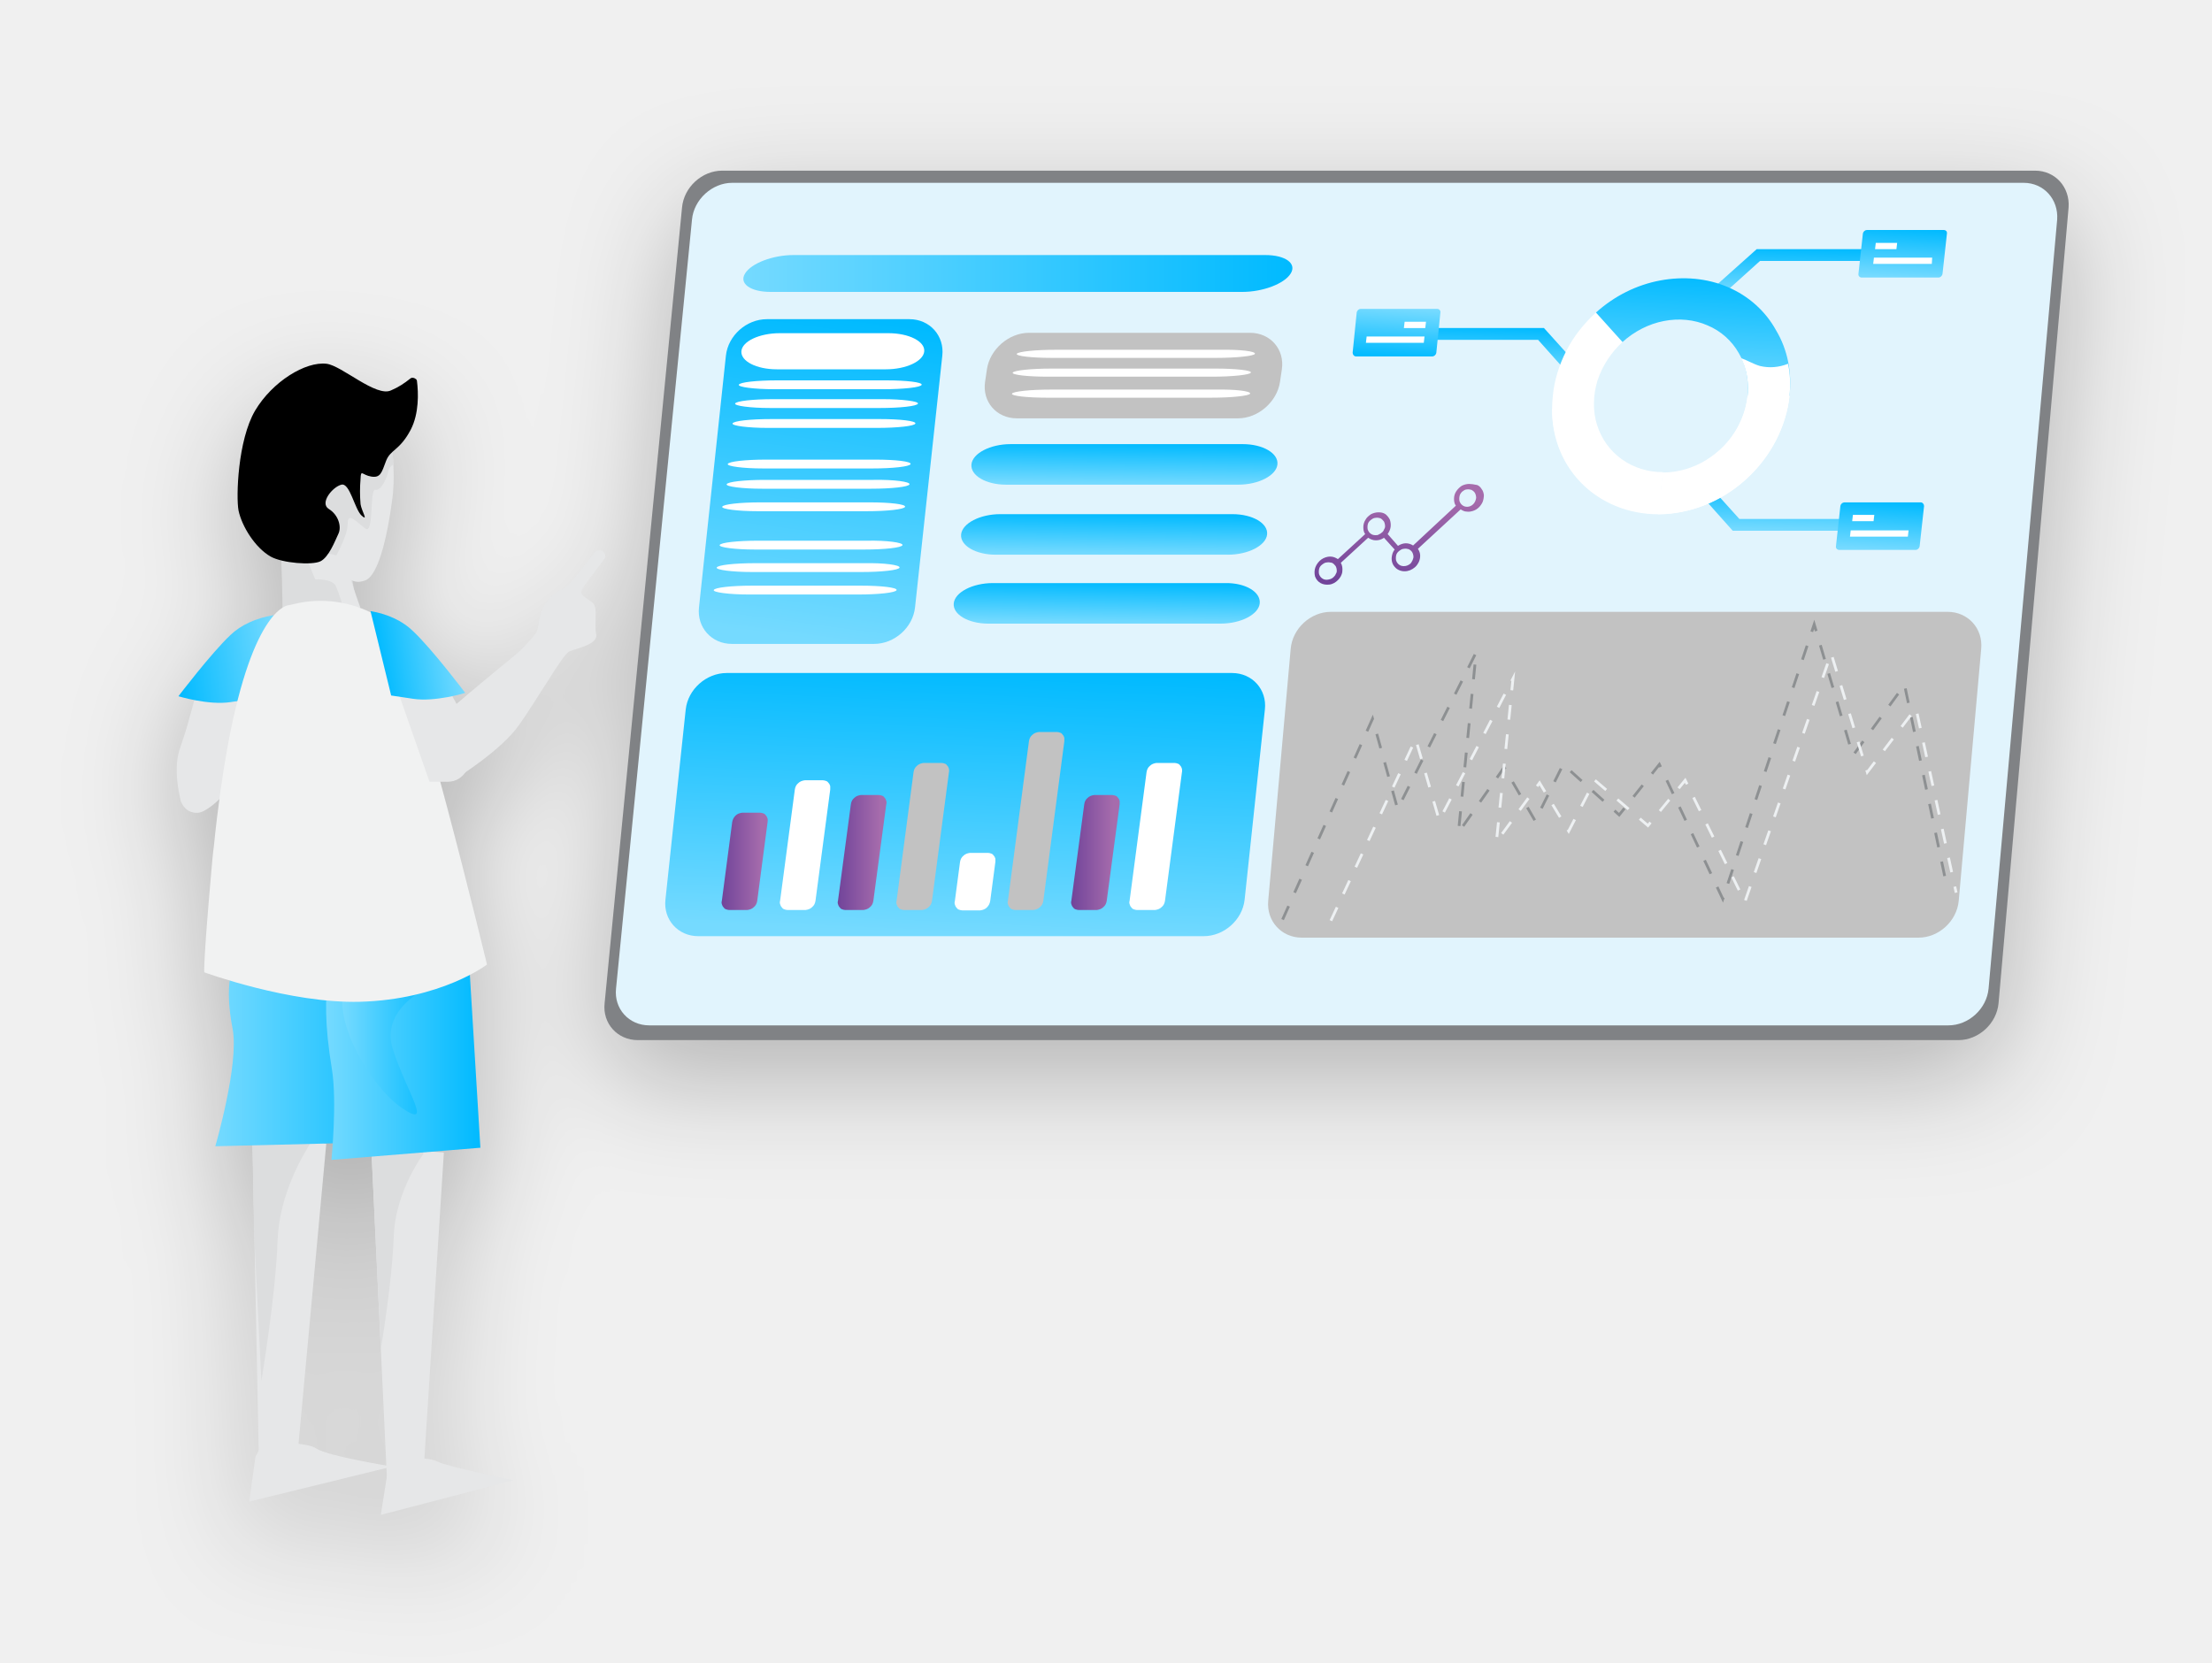
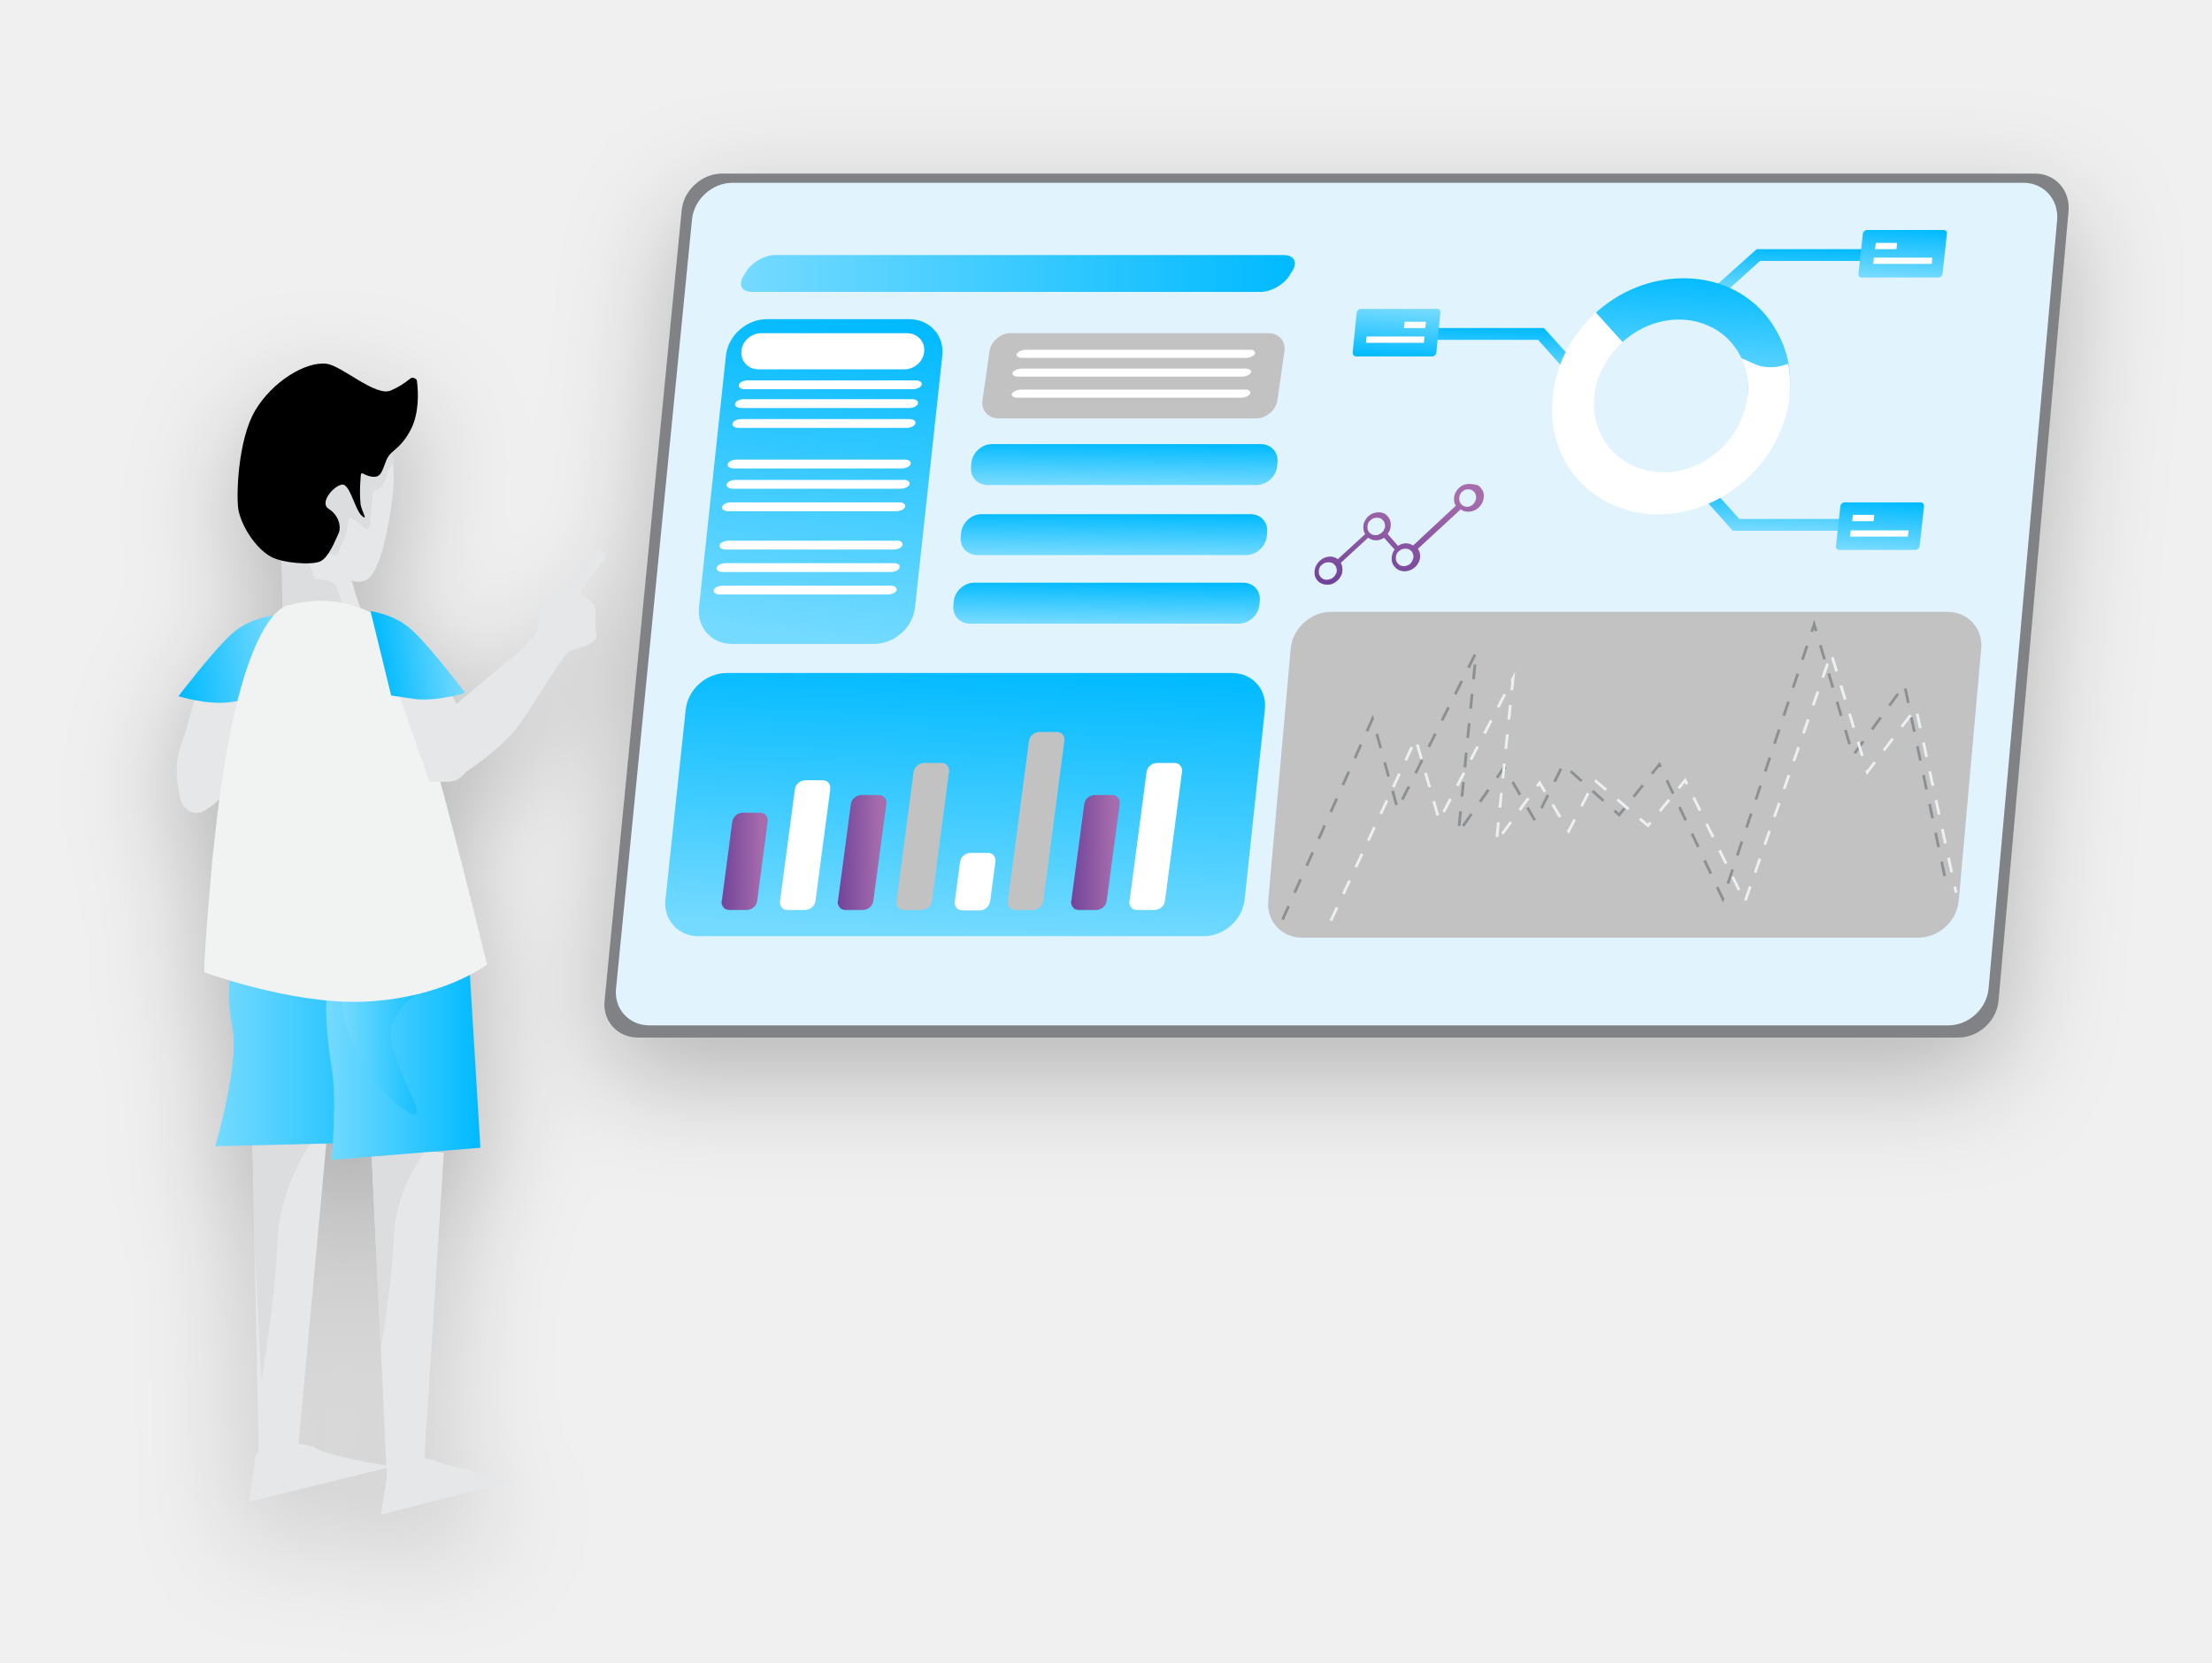
<svg xmlns="http://www.w3.org/2000/svg" width="600" height="451" viewBox="0 0 600 451" fill="none">
  <g filter="url(#filter0_d)">
-     <path d="M542.1 272.2C541.6 277.7 536.7 282.2 531.2 282.2H173C167.5 282.2 163.4 277.7 164 272.2L185 56.3C185.5 50.8 190.4 46.3 195.9 46.3H552C557.5 46.3 561.5 50.8 561.1 56.3L542.1 272.2Z" fill="#808285" />
+     <path d="M542.1 271.5C541.6 277 536.7 281.5 531.2 281.5H173C167.5 281.5 163.4 277 164 271.5L184.9 57.1C185.4 51.6 190.4 47.1 195.8 47.1H552C557.5 47.1 561.5 51.6 561.1 57.1L542.1 271.5Z" fill="#808285" />
    <path d="M539.4 268.2C538.9 273.7 534 278.2 528.5 278.2H176.1C170.6 278.2 166.5 273.7 167.1 268.2L187.7 59.6C188.2 54.1 193.2 49.6 198.6 49.6H548.9C554.4 49.6 558.4 54.1 558 59.6L539.4 268.2Z" fill="#E1F4FD" />
    <path d="M68.2 194.9C68.2 194.9 63.5 212.3 60.2 216.1C58.8 217.6 57.3 218.9 55.5 219.9C54.5 220.5 53.4 220.7 52.3 220.4C51.2 220.2 50.3 219.5 49.6 218.5C49.3 218 49 217.4 48.9 216.8C48 212.8 47.3 207.4 48.8 203.1C48.9 202.8 49 202.5 49.1 202.2C49.9 199.8 50.6 197.7 51.1 195.8C52.2 192 52.8 189.6 52.8 189.6L62.2 186.3L62.8 187.2L68.2 194.9Z" fill="#E6E7E8" />
    <path d="M74.2 166.9C69.4 167.7 65.3 169.6 62.5 172.3C57.3 177.2 48.4 188.9 48.4 188.9C48.4 188.9 56.5 191.4 62.5 190.5L68.5 189.6L74.2 166.9Z" fill="url(#paint0_linear)" />
    <path d="M467.2 80.001L465.2 77.701L476.5 67.601H511.8L511.4 70.801H477.4L467.2 80.001Z" fill="url(#paint1_linear)" />
    <path d="M527.2 62.4H506.4C505.9 62.4 505.4 62.8 505.3 63.4L504.1 74.3C504 74.8 504.4 75.3 505 75.3H525.8C526.3 75.3 526.8 74.9 526.9 74.3L528.1 63.4C528.2 62.8 527.8 62.4 527.2 62.4Z" fill="url(#paint2_linear)" />
    <path d="M514.6 65.9H508.8L508.6 67.6H514.4L514.6 65.9Z" fill="white" />
    <path d="M524.1 69.9H508.3L508.1 71.6H524L524.1 69.9Z" fill="white" />
    <path d="M425.4 101.4L427.9 99.1L418.8 89H383.6L383.3 92.2H417.2L425.4 101.4Z" fill="url(#paint3_linear)" />
    <path d="M367.8 96.701H388.5C389 96.701 389.5 96.301 389.6 95.701L390.7 84.801C390.8 84.301 390.4 83.801 389.8 83.801H369.1C368.6 83.801 368.1 84.201 368 84.801L366.9 95.701C366.9 96.201 367.3 96.701 367.8 96.701Z" fill="url(#paint4_linear)" />
    <path d="M380.8 89.001H386.6L386.8 87.301H381L380.8 89.001Z" fill="white" />
    <path d="M370.5 93.001H386.2L386.4 91.301H370.7L370.5 93.001Z" fill="white" />
    <path d="M463.5 131.601L461 133.901L470 144.001H505.2L505.6 140.801H471.8L463.5 131.601Z" fill="url(#paint5_linear)" />
    <path d="M521 136.301H500.3C499.8 136.301 499.3 136.701 499.2 137.301L498 148.201C497.9 148.701 498.3 149.201 498.9 149.201H519.6C520.1 149.201 520.6 148.801 520.7 148.201L521.9 137.301C521.9 136.801 521.5 136.301 521 136.301Z" fill="url(#paint6_linear)" />
    <path d="M508.4 139.7H502.6L502.4 141.4H508.2L508.4 139.7Z" fill="white" />
    <path d="M517.7 143.9H502L501.8 145.6H517.5L517.7 143.9Z" fill="white" />
    <path d="M451.1 128.1L449.9 139.4C442 139.4 434.7 136.5 429.3 131.2C424 125.9 421 118.6 421 110.8C421 109.7 421.1 108.5 421.2 107.4C421.6 103.2 422.9 99 424.9 95.1C426.9 91.2 429.7 87.7 433 84.7L440.2 92.7C437 95.6 434.6 99.3 433.3 103.3C432.1 107.3 432 111.5 433.2 115.3C434.4 119.1 436.7 122.3 439.9 124.6C443.1 126.9 447 128.1 451.1 128.1Z" fill="white" />
    <path d="M485.4 107.4H474C474.4 103.3 473.7 99.3 471.7 95.9C469.8 92.5 466.8 89.8 463.2 88.3C459.6 86.7 455.4 86.3 451.3 87.1C447.2 87.9 443.3 89.9 440.1 92.8L432.9 84.8C437.9 80.3 443.9 77.3 450.3 76.1C456.7 74.9 463.1 75.5 468.7 77.9C474.3 80.3 478.9 84.4 481.8 89.7C484.9 94.9 486.1 101.1 485.4 107.4Z" fill="url(#paint7_linear)" />
    <path d="M485.4 107.4C484.5 115.9 480.2 124.1 473.5 130.1C466.8 136.1 458.3 139.5 449.8 139.5L451 128.2C455.1 128.2 459.3 127 463 124.7C466 122.8 468.6 120.3 470.5 117.3C472.4 114.3 473.6 111 474 107.6L485.4 107.4Z" fill="white" />
    <path d="M485.4 107.4C484.5 115.6 480.5 123.5 474.2 129.5C467.9 135.5 459.8 139 451.5 139.5C443.3 139.9 435.5 137.2 429.8 131.9C424.1 126.6 420.9 119.1 421 110.9C421.8 111.7 422.5 112.5 423.2 113.4C424.8 115.9 426 118.6 426.9 121.5C427.6 124 428.7 126.3 430.3 128.3C431.5 129.5 432.9 130.5 434.4 131.3C439.2 133.7 444.9 134.3 450.6 133C453.4 132.4 456.1 131.2 458.5 129.5C460.3 128.2 461.9 126.6 463.1 124.7C467.8 121.8 471.3 117.3 473 112.2C474.7 107.1 474.5 101.7 472.3 97.2C474.1 97.8 475.6 98.8 477.4 99.3C479.9 99.9 482.5 99.7 485 98.7C485.6 101.4 485.7 104.4 485.4 107.4Z" fill="white" />
    <path d="M248.2 164.8C247.6 170.3 242.6 174.7 237.1 174.7H198.5C193 174.7 189 170.2 189.6 164.8L196.9 96.5C197.5 91 202.5 86.6 208 86.6H246.7C252.2 86.6 256.2 91.1 255.6 96.5L248.2 164.8Z" fill="url(#paint8_linear)" />
-     <path d="M347.2 103.6C346.4 109 341.3 113.5 335.8 113.5H275.8C270.3 113.5 266.4 109 267.2 103.6L267.7 100.2C268.5 94.8 273.6 90.3 279.1 90.3H339.1C344.6 90.3 348.5 94.8 347.7 100.2L347.2 103.6Z" fill="#C2C2C2" />
+     <path d="M346.5 108.6C346.1 111.3 343.5 113.5 340.8 113.5H270.8C268 113.5 266.1 111.3 266.5 108.6L268.4 95.3C268.8 92.6 271.4 90.4 274.1 90.4H344.1C346.9 90.4 348.8 92.6 348.4 95.3L346.5 108.6Z" fill="#C2C2C2" />
    <path d="M531.3 244.4C530.8 249.9 525.9 254.4 520.4 254.4H353.1C347.6 254.4 343.5 249.9 344 244.4L350.1 176C350.6 170.5 355.5 166 361 166H528.3C533.8 166 537.9 170.5 537.4 176L531.3 244.4Z" fill="#C2C2C2" />
-     <path d="M350.1 74.2C348.4 77 342.5 79.2 337 79.2H209C203.5 79.2 200.4 76.9 202.1 74.2C203.8 71.4 209.7 69.2 215.2 69.2H343.2C348.7 69.2 351.8 71.5 350.1 74.2Z" fill="url(#paint9_linear)" />
-     <path d="M346.5 126C346.2 129 341.4 131.5 335.9 131.5H272.9C267.4 131.5 263.2 129 263.5 126C263.8 123 268.6 120.5 274.1 120.5H337.1C342.6 120.5 346.8 123 346.5 126Z" fill="url(#paint10_linear)" />
-     <path d="M340.4 96C340.1 96.6 335.4 97.1 329.9 97.1H285.3C279.8 97.1 275.5 96.6 275.8 96C276.1 95.4 280.8 94.9 286.3 94.9H330.9C336.4 94.8 340.6 95.3 340.4 96Z" fill="white" />
-     <path d="M339.3 101.1C339 101.7 334.3 102.2 328.8 102.2H284.2C278.7 102.2 274.4 101.7 274.7 101.1C275 100.5 279.7 100 285.2 100H329.8C335.3 100 339.6 100.5 339.3 101.1Z" fill="white" />
-     <path d="M339.1 106.8C338.8 107.4 334.1 107.9 328.6 107.9H284C278.5 107.9 274.2 107.4 274.5 106.8C274.8 106.2 279.5 105.7 285 105.7H329.6C335 105.6 339.3 106.1 339.1 106.8Z" fill="white" />
-     <path d="M250.7 95.3C250.5 98 245.8 100.2 240.3 100.2H210.7C205.2 100.2 200.9 98 201.1 95.3C201.3 92.6 206 90.4 211.5 90.4H241C246.5 90.4 250.9 92.6 250.7 95.3Z" fill="white" />
-     <path d="M250 104.4C249.8 105.1 245.1 105.6 239.6 105.6H210C204.5 105.6 200.2 105 200.4 104.4C200.6 103.7 205.3 103.2 210.8 103.2H240.4C245.9 103.2 250.2 103.7 250 104.4Z" fill="white" />
-     <path d="M247 125.9C246.8 126.6 242.1 127.1 236.6 127.1H207C201.5 127.1 197.2 126.5 197.4 125.9C197.6 125.2 202.3 124.7 207.8 124.7H237.4C242.9 124.7 247.2 125.2 247 125.9Z" fill="white" />
-     <path d="M246.7 131.4C246.5 132.1 241.8 132.6 236.3 132.6H206.7C201.2 132.6 196.9 132 197.1 131.4C197.3 130.7 202 130.2 207.5 130.2H237C242.5 130.1 246.9 130.7 246.7 131.4Z" fill="white" />
-     <path d="M245.5 137.5C245.3 138.2 240.6 138.7 235.1 138.7H205.5C200 138.7 195.7 138.1 195.9 137.5C196.1 136.8 200.8 136.3 206.3 136.3H235.9C241.4 136.3 245.7 136.8 245.5 137.5Z" fill="white" />
-     <path d="M244.8 147.9C244.6 148.6 239.9 149.1 234.4 149.1H204.8C199.3 149.1 195 148.5 195.2 147.9C195.4 147.2 200.1 146.7 205.6 146.7H235.2C240.6 146.6 245 147.2 244.8 147.9Z" fill="white" />
-     <path d="M244 154C243.8 154.7 239.1 155.2 233.6 155.2H204C198.5 155.2 194.2 154.6 194.4 154C194.6 153.3 199.3 152.8 204.8 152.8H234.4C239.9 152.7 244.2 153.3 244 154Z" fill="white" />
-     <path d="M243.2 160.1C243 160.8 238.3 161.3 232.8 161.3H203.2C197.7 161.3 193.4 160.7 193.6 160.1C193.8 159.4 198.5 158.9 204 158.9H233.6C239 158.9 243.4 159.4 243.2 160.1Z" fill="white" />
-     <path d="M249 109.5C248.8 110.2 244.1 110.7 238.6 110.7H209C203.5 110.7 199.2 110.1 199.4 109.5C199.6 108.8 204.3 108.3 209.8 108.3H239.4C244.9 108.3 249.2 108.9 249 109.5Z" fill="white" />
-     <path d="M248.3 114.9C248.1 115.6 243.4 116.1 237.9 116.1H208.3C202.8 116.1 198.5 115.5 198.7 114.9C198.9 114.2 203.6 113.7 209.1 113.7H238.7C244.1 113.7 248.5 114.2 248.3 114.9Z" fill="white" />
-     <path d="M343.7 145C343.4 148 338.6 150.5 333.1 150.5H270.1C264.6 150.5 260.4 148 260.7 145C261 142 265.8 139.5 271.3 139.5H334.3C339.8 139.5 344 142 343.7 145Z" fill="url(#paint11_linear)" />
-     <path d="M341.7 163.7C341.4 166.7 336.6 169.2 331.1 169.2H268.1C262.6 169.2 258.4 166.7 258.7 163.7C259 160.7 263.8 158.2 269.3 158.2H332.3C337.8 158.1 342 160.6 341.7 163.7Z" fill="url(#paint12_linear)" />
+     <path d="M349.6 75C348.1 77.3 344.7 79.2 342 79.2H204C201.2 79.2 200.2 77.3 201.6 75L202.6 73.4C204.1 71.1 207.5 69.2 210.2 69.2H348.2C351 69.2 352 71.1 350.6 73.4L349.6 75Z" fill="url(#paint9_linear)" />
+     <path d="M346.4 126.6C346.1 129.3 343.6 131.6 340.9 131.6H267.9C265.1 131.6 263.1 129.4 263.4 126.6L263.5 125.5C263.8 122.8 266.3 120.5 269 120.5H342C344.8 120.5 346.8 122.7 346.5 125.5L346.4 126.6Z" fill="url(#paint10_linear)" />
+     <path d="M340.4 96C340.1 96.6 339 97.1 337.9 97.1H277.3C276.2 97.1 275.5 96.6 275.8 96C276.1 95.4 277.2 94.9 278.3 94.9H338.9C340 94.8 340.6 95.3 340.4 96Z" fill="white" />
+     <path d="M339.3 101.1C339 101.7 337.9 102.2 336.8 102.2H276.2C275.1 102.2 274.4 101.7 274.7 101.1C275 100.5 276.1 100 277.2 100H337.8C338.9 100 339.6 100.5 339.3 101.1Z" fill="white" />
+     <path d="M339.1 106.8C338.8 107.4 337.7 107.9 336.6 107.9H276C274.9 107.9 274.2 107.4 274.5 106.8C274.8 106.2 275.9 105.7 277 105.7H337.6C338.6 105.6 339.3 106.1 339.1 106.8Z" fill="white" />
+     <path d="M250.7 95.3C250.5 98 248.1 100.2 245.3 100.2H205.7C202.9 100.2 200.9 98 201.1 95.3C201.3 92.6 203.7 90.4 206.5 90.4H246C248.8 90.4 250.9 92.6 250.7 95.3Z" fill="white" />
+     <path d="M250 104.4C249.8 105.1 248.7 105.6 247.6 105.6H202C200.9 105.6 200.2 105 200.4 104.4C200.6 103.7 201.7 103.2 202.8 103.2H248.4C249.5 103.2 250.2 103.7 250 104.4Z" fill="white" />
+     <path d="M247 125.9C246.8 126.6 245.7 127.1 244.6 127.1H199C197.9 127.1 197.2 126.5 197.4 125.9C197.6 125.2 198.7 124.7 199.8 124.7H245.4C246.5 124.7 247.2 125.2 247 125.9Z" fill="white" />
+     <path d="M246.7 131.4C246.5 132.1 245.4 132.6 244.3 132.6H198.7C197.6 132.6 196.9 132 197.1 131.4C197.3 130.7 198.4 130.2 199.5 130.2H245C246.1 130.1 246.9 130.7 246.7 131.4Z" fill="white" />
+     <path d="M245.5 137.5C245.3 138.2 244.2 138.7 243.1 138.7H197.5C196.4 138.7 195.7 138.1 195.9 137.5C196.1 136.8 197.2 136.3 198.3 136.3H243.9C245 136.3 245.7 136.8 245.5 137.5Z" fill="white" />
+     <path d="M244.8 147.9C244.6 148.6 243.5 149.1 242.4 149.1H196.8C195.7 149.1 195 148.5 195.2 147.9C195.4 147.2 196.5 146.7 197.6 146.7H243.2C244.2 146.6 245 147.2 244.8 147.9Z" fill="white" />
+     <path d="M244 154C243.8 154.7 242.7 155.2 241.6 155.2H196C194.9 155.2 194.2 154.6 194.4 154C194.6 153.3 195.7 152.8 196.8 152.8H242.4C243.5 152.7 244.2 153.3 244 154Z" fill="white" />
+     <path d="M243.2 160.1C243 160.8 241.9 161.3 240.8 161.3H195.2C194.1 161.3 193.4 160.7 193.6 160.1C193.8 159.4 194.9 158.9 196 158.9H241.6C242.6 158.9 243.4 159.4 243.2 160.1Z" fill="white" />
+     <path d="M249 109.5C248.8 110.2 247.7 110.7 246.6 110.7H201C199.9 110.7 199.2 110.1 199.4 109.5C199.6 108.8 200.7 108.3 201.8 108.3H247.4C248.5 108.3 249.2 108.9 249 109.5Z" fill="white" />
+     <path d="M248.3 114.9C248.1 115.6 247 116.1 245.9 116.1H200.3C199.2 116.1 198.5 115.5 198.7 114.9C198.9 114.2 200 113.7 201.1 113.7H246.7C247.7 113.7 248.5 114.2 248.3 114.9Z" fill="white" />
+     <path d="M343.6 145.6C343.3 148.3 340.8 150.6 338.1 150.6H265.1C262.3 150.6 260.3 148.4 260.6 145.6L260.7 144.5C261 141.8 263.5 139.5 266.2 139.5H339.2C342 139.5 344 141.7 343.7 144.5L343.6 145.6Z" fill="url(#paint11_linear)" />
+     <path d="M341.6 164.2C341.3 166.9 338.8 169.2 336.1 169.2H263.1C260.3 169.2 258.3 167 258.6 164.2L258.7 163.1C259 160.4 261.5 158.1 264.2 158.1H337.2C340 158.1 342 160.3 341.7 163.1L341.6 164.2Z" fill="url(#paint12_linear)" />
    <path d="M337.6 244.1C337 249.6 332 254 326.5 254H189.4C183.9 254 179.9 249.5 180.5 244.1L186 192.5C186.6 187 191.6 182.6 197.1 182.6H334.2C339.7 182.6 343.7 187.1 343.1 192.5L337.6 244.1Z" fill="url(#paint13_linear)" />
    <path d="M208.2 223.1L205.4 244.4C205.3 245.1 205 245.7 204.5 246.1C204 246.6 203.4 246.8 202.7 246.9H197.8C197.5 246.9 197.2 246.8 196.9 246.7C196.6 246.6 196.4 246.4 196.2 246.1C196 245.9 195.9 245.6 195.8 245.3C195.7 245 195.7 244.7 195.8 244.4L198.6 223.1C198.7 222.4 199 221.8 199.5 221.3C200 220.8 200.6 220.6 201.3 220.5H206.2C206.5 220.5 206.8 220.6 207.1 220.7C207.4 220.8 207.6 221 207.8 221.3C208 221.5 208.1 221.8 208.2 222.1C208.3 222.4 208.2 222.8 208.2 223.1Z" fill="url(#paint14_linear)" />
    <path d="M225.2 214.2L221.2 244.4C221.1 245.1 220.8 245.7 220.3 246.1C219.8 246.6 219.2 246.8 218.5 246.9H213.6C213.3 246.9 213 246.8 212.7 246.7C212.4 246.6 212.2 246.4 212 246.1C211.8 245.9 211.7 245.6 211.6 245.3C211.5 245 211.5 244.7 211.6 244.4L215.6 214.2C215.7 213.5 216 212.9 216.5 212.5C217 212 217.6 211.8 218.3 211.7H223.2C223.5 211.7 223.8 211.8 224.1 211.9C224.4 212 224.6 212.2 224.8 212.5C225 212.7 225.1 213 225.2 213.3C225.2 213.6 225.2 213.9 225.2 214.2Z" fill="white" />
    <path d="M240.4 218.2L236.9 244.4C236.8 245.1 236.5 245.7 236 246.1C235.5 246.6 234.9 246.8 234.2 246.9H229.3C229 246.9 228.7 246.8 228.4 246.7C228.1 246.6 227.9 246.4 227.7 246.1C227.5 245.9 227.4 245.6 227.3 245.3C227.2 245 227.2 244.7 227.3 244.4L230.8 218.2C230.9 217.5 231.2 216.9 231.7 216.5C232.2 216 232.8 215.8 233.5 215.7H238.4C238.7 215.7 239 215.8 239.3 215.9C239.6 216 239.8 216.2 240 216.5C240.2 216.7 240.3 217 240.4 217.3C240.5 217.6 240.5 217.9 240.4 218.2Z" fill="url(#paint15_linear)" />
    <path d="M257.4 209.5L252.8 244.4C252.7 245.1 252.4 245.7 251.9 246.1C251.4 246.6 250.8 246.8 250.1 246.9H245.2C244.9 246.9 244.6 246.8 244.3 246.7C244 246.6 243.8 246.4 243.6 246.1C243.4 245.9 243.3 245.6 243.2 245.3C243.1 245 243.1 244.7 243.2 244.4L247.8 209.5C247.9 208.8 248.2 208.2 248.7 207.8C249.2 207.3 249.8 207.1 250.5 207H255.4C255.7 207 256 207.1 256.3 207.2C256.6 207.3 256.8 207.5 257 207.8C257.2 208 257.3 208.3 257.4 208.6C257.4 208.9 257.5 209.2 257.4 209.5Z" fill="#C2C2C2" />
    <path d="M270 233.8L268.6 244.4C268.5 245.1 268.2 245.7 267.7 246.2C267.2 246.7 266.6 246.9 265.9 247H261C260.7 247 260.4 246.9 260.1 246.8C259.8 246.7 259.6 246.5 259.4 246.2C259.2 246 259.1 245.7 259 245.4C258.9 245.1 258.9 244.8 259 244.5L260.4 233.9C260.5 233.2 260.8 232.6 261.3 232.2C261.8 231.7 262.4 231.5 263.1 231.4H268C268.3 231.4 268.6 231.5 268.9 231.6C269.2 231.7 269.4 231.9 269.6 232.2C269.8 232.4 269.9 232.7 270 233C270 233.2 270 233.5 270 233.8Z" fill="white" />
    <path d="M288.7 201.1L283 244.4C282.9 245.1 282.6 245.7 282.1 246.1C281.6 246.6 281 246.8 280.3 246.9H275.4C275.1 246.9 274.8 246.8 274.5 246.7C274.2 246.6 274 246.4 273.8 246.1C273.6 245.9 273.5 245.6 273.4 245.3C273.3 245 273.3 244.7 273.4 244.4L279.1 201.1C279.2 200.4 279.5 199.8 280 199.4C280.5 198.9 281.1 198.7 281.8 198.6H286.7C287 198.6 287.3 198.7 287.6 198.8C287.9 198.9 288.1 199.1 288.3 199.4C288.5 199.6 288.6 199.9 288.7 200.2C288.7 200.5 288.7 200.8 288.7 201.1Z" fill="#C2C2C2" />
    <path d="M303.7 218.2L300.2 244.4C300.1 245.1 299.8 245.7 299.3 246.1C298.8 246.6 298.2 246.8 297.5 246.9H292.6C292.3 246.9 292 246.8 291.7 246.7C291.4 246.6 291.2 246.4 291 246.1C290.8 245.9 290.7 245.6 290.6 245.3C290.5 245 290.5 244.7 290.6 244.4L294.1 218.2C294.2 217.5 294.5 216.9 295 216.5C295.5 216 296.1 215.8 296.8 215.7H301.7C302 215.7 302.3 215.8 302.6 215.9C302.9 216 303.1 216.2 303.3 216.5C303.5 216.7 303.6 217 303.7 217.3C303.7 217.6 303.7 217.9 303.7 218.2Z" fill="url(#paint16_linear)" />
    <path d="M320.6 209.5L316 244.4C315.9 245.1 315.6 245.7 315.1 246.1C314.6 246.6 314 246.8 313.3 246.9H308.4C308.1 246.9 307.8 246.8 307.5 246.7C307.2 246.6 307 246.4 306.8 246.1C306.6 245.9 306.5 245.6 306.4 245.3C306.3 245 306.3 244.7 306.4 244.4L311 209.5C311.1 208.8 311.4 208.2 311.9 207.8C312.4 207.3 313 207.1 313.7 207H318.6C318.9 207 319.2 207.1 319.5 207.2C319.8 207.3 320 207.5 320.2 207.8C320.4 208 320.5 208.3 320.6 208.6C320.6 208.9 320.7 209.2 320.6 209.5Z" fill="white" />
    <path d="M105 400.2L103.3 411L139.4 401.6C139.4 401.6 121.1 397.9 118.8 396.6C116.5 395.3 109.4 395.5 109.4 395.5L105 400.2Z" fill="#E6E7E8" />
    <path d="M69.3 395.2L67.6 407.4L106.4 397.9C106.4 397.9 88.9 395.1 85.8 393C82.7 390.9 71.3 391.6 71.3 391.6L69.3 395.2Z" fill="#E6E7E8" />
    <path d="M100.7 311.1L103.3 366L105 402.2H114.7L120.4 312.7L114.3 312.2L100.7 311.1Z" fill="#E6E7E8" />
    <path d="M88.5 310.3L80.7 394.7H70.2L68.4 305.9L88.5 310.3Z" fill="#E6E7E8" />
    <path d="M68.4 305.9H68.9L84.7 309.4C82.4 312.9 75.8 323.8 75.3 336.4C74.8 351.5 71 373.9 70.9 374.7L68.9 334.1L68.4 305.9Z" fill="#DCDDDE" />
    <path d="M63.3 262.2C63.3 262.2 60.7 266.9 63.1 279.2C64.9 288.7 58.4 311 58.4 311L90.7 310.2L111.5 303.5L109.7 280.5L90 258L63.3 262.2Z" fill="url(#paint17_linear)" />
    <path d="M100.7 311.1L103.3 366C103.4 365.4 106.4 347.6 106.8 335.5C107.2 323.2 114.9 313 114.9 313L114.3 312.1L100.7 311.1Z" fill="#DCDDDE" />
    <path d="M126.7 252.1L130.3 311.4L89.9 314.7C89.9 314.7 91.5 298.8 90 289.9C86 265.8 91 258.9 91 258.9L96.7 248.4L126.7 252.1Z" fill="url(#paint18_linear)" />
    <path d="M97.8 168.9C97.8 168.9 97.1 171 96.2 173.7C94.7 178.2 92.8 184.2 92.7 184.7C92.5 185.5 86 188.5 86 188.5C86 188.5 81.6 184.4 81.3 184C81 183.6 76.7 171.1 76.7 171.1C76.5 169.5 76.4 167.8 76.6 166.2C76.7 162.1 76.3 152.1 76.3 152.1L74.7 150L78.3 139.5C78.3 139.5 83.3 140.2 87.7 141.8C91.2 143 94.4 144.7 94.4 147C94.1 151.8 97.8 168.9 97.8 168.9Z" fill="#DCDDDE" />
    <path d="M73.9 118.9C74.9 124.8 76.7 130.5 79.2 135.9C80.2 131.8 81.4 127.2 81.4 127.2L92.3 116.4C92.3 116.4 98.9 113.7 101.6 114C102.3 114.1 103.3 114.2 104.2 114.2L84 110.2L73.9 118.9Z" fill="#F5D9DE" />
    <path d="M79.2 135.9C80.8 139.4 82.6 142.7 84.8 145.9C86.4 148.3 88.2 150.7 90 152.9C95.2 158.9 97.4 158 99 157.5C101.8 156.6 104.5 149.4 106.3 136.2C106.8 132.9 106.9 129.5 106.7 126.1C106.6 122.1 105.8 118.1 104.4 114.3H104.3C103.3 114.2 102.4 114.1 101.7 114.1C99 113.8 92.4 116.5 92.4 116.5L81.5 127.3C81.4 127.2 80.2 131.8 79.2 135.9Z" fill="#E6E7E8" />
    <path d="M79.2 135.9C80.8 139.4 82.6 142.7 84.8 145.9C86.4 148.3 88.2 150.7 90 152.9C90.1 152.7 94.3 145.8 94.3 142.2C94.3 138.6 96.7 141.7 99.1 143.4C101.5 145.2 100.2 132.5 101.8 132.9C103.4 133.3 105.1 129.3 105.3 127.9C105.4 127.5 105.5 127.1 105.8 126.8C106 126.5 106.4 126.2 106.7 126C106.6 122 105.8 118 104.4 114.2H104.3C103.3 114.1 102.4 114 101.7 114C99 113.7 92.4 116.4 92.4 116.4L81.5 127.2C81.4 127.2 80.2 131.8 79.2 135.9Z" fill="#DCDDDE" />
    <path d="M97.7 164.7C97.7 164.7 97 165.9 96.1 167.4L93.5 166.5C92.9 163.9 92.1 161.4 91.1 159C90 156.9 85.5 157.2 85.5 157.2L83.5 152.3L87.6 149.9C91.1 150.5 94.3 151.4 94.2 152.7C94.2 155.4 97.7 164.7 97.7 164.7Z" fill="#E6E7E8" />
    <path d="M118.2 266.8C118.2 266.8 102.9 272.8 106.5 284.5C110.2 296.2 117.8 306.6 109 300.6C100.2 294.6 89 275 94.2 266.8C99.5 258.6 118.2 266.8 118.2 266.8Z" fill="url(#paint19_linear)" />
    <path d="M132.1 261.7C132.1 261.7 119.7 271.2 97.6 271.8C78.6 272.3 55.4 263.8 55.4 263.8C55.4 263.8 55.1 261.5 57.3 236.7C57.5 234.3 57.7 231.9 58 229.7C59.1 218.8 60.4 209.8 61.8 202.2C68.8 164.4 78.3 164.2 78.3 164.2L80.1 163.8C87.4 162.1 95.2 163.2 101.8 166.8C103.3 167.6 104.6 168.6 105.7 169.9C112 178.3 132.1 261.7 132.1 261.7Z" fill="#F1F2F2" />
    <path d="M111.3 102.7C111.4 102.6 111.6 102.5 111.8 102.5C112 102.5 112.2 102.5 112.4 102.6C112.6 102.7 112.7 102.8 112.9 102.9C113 103.1 113.1 103.2 113.1 103.4C113.5 106.5 113.7 112.2 111.4 116.6C108.4 122.3 105.9 121.9 104.7 125.1C103.5 128.3 103.2 129.7 100.7 129.3C98.2 128.9 97.9 127.2 97.8 129.9C97.6 132.2 97.6 134.5 97.8 136.8C98.1 138.7 100 141.6 98.1 139.9C96.2 138.2 94.9 130.9 92.6 131.5C90.2 132.1 86.6 136.5 89.2 138.1C91.8 139.7 92.7 142.9 91.8 144.8C90.9 146.7 89.2 151.2 86.9 152.3C84.6 153.4 76.6 152.8 73.4 151C69.2 148.6 65.6 142.8 64.7 138.5C64 134.8 64.5 119.4 69.2 111.4C73.9 103.5 82.9 98 88.6 98.7C92.7 99.2 102.1 107.9 106.1 105.9C108 105.1 109.7 104 111.3 102.7Z" fill="black" />
    <path d="M120.7 198.9C121 203.3 121.6 207.6 122.6 211.9C123.4 211.4 135.7 203.9 140.8 196.7C143.3 193.2 146 188.7 148.5 184.9C151.2 180.6 153.5 177.1 154.5 176.7C156.4 175.9 162.4 174.8 161.7 172C161.1 169.2 162.3 164.8 160.7 163.5C159.1 162.2 157.5 161.7 157.7 160.4C157.9 159.1 164.1 151.8 164.2 151.1C164.2 150.8 164.2 150.5 164 150.2C163.9 149.9 163.6 149.7 163.4 149.5C163.1 149.3 162.8 149.3 162.5 149.3C162.2 149.3 161.9 149.4 161.6 149.6C161.3 149.8 161.1 150.1 160.9 150.3C159.7 151.9 154.9 158.4 153.5 159.3C152.1 160.2 149.8 160.7 147.8 164C145.8 167.3 146.3 170.7 145.3 171.9C143.5 174.1 141.6 176.2 139.4 178C134.9 181.7 127.6 187.7 123.7 191.1C122.7 192 122 192.7 121.5 193.1C120.8 194.1 120.6 196.3 120.7 198.9Z" fill="#E6E7E8" />
    <path d="M119.5 183.4C119.5 183.4 127.3 196 128 201C128.3 204.1 127.8 207 126.6 209C125.4 211 123.6 212.1 121.5 212.1H116.5L107.3 185.8L112 177.1L119.5 183.4Z" fill="#E6E7E8" />
    <path d="M100.5 165.8C105.3 166.6 109.4 168.6 112.1 171.3C117.3 176.2 126.2 188 126.2 188C126.2 188 118.1 190.5 112.1 189.6L106.1 188.7L100.5 165.8Z" fill="url(#paint20_linear)" />
    <path d="M398.5 131.3C397.8 131.3 397.1 131.5 396.5 131.8C395.9 132.2 395.4 132.7 395 133.3C394.6 133.9 394.4 134.6 394.4 135.3C394.4 136 394.5 136.7 394.9 137.2L383.3 148C382.7 147.6 382 147.4 381.3 147.4C380.6 147.4 379.8 147.7 379.2 148.1L376.4 144.9C376.8 144.3 377.1 143.7 377.2 143C377.3 142.3 377.2 141.6 377 141C376.7 140.4 376.3 139.9 375.8 139.5C375.2 139.1 374.6 139 373.9 139C373.2 139 372.5 139.2 371.9 139.5C371.3 139.9 370.7 140.4 370.4 141C370 141.6 369.8 142.3 369.8 143C369.8 143.7 369.9 144.4 370.3 144.9L362.9 151.7C362.3 151.3 361.6 151 360.8 151C360 151 359.1 151.3 358.4 151.8C357.7 152.3 357.1 153.1 356.8 153.9C356.5 154.7 356.5 155.6 356.7 156.4C357 157.2 357.5 157.8 358.2 158.2C358.9 158.6 359.8 158.7 360.6 158.6C361.5 158.5 362.3 158 362.9 157.4C363.5 156.8 364 156 364.1 155.1C364.2 154.2 364.1 153.4 363.7 152.7L371.1 145.9C371.7 146.3 372.4 146.6 373.2 146.6C374 146.6 374.7 146.4 375.4 145.9L378.3 149.1C377.8 149.7 377.6 150.4 377.5 151.2C377.4 152.2 377.7 153.2 378.4 153.9C379 154.6 380 155 381 155C382 155 383 154.6 383.8 153.9C384.6 153.2 385.1 152.2 385.2 151.2C385.3 150.4 385.1 149.6 384.6 148.9L396.2 138.2C396.7 138.5 397.2 138.8 397.8 138.8C398.4 138.9 399 138.8 399.6 138.6C400.2 138.4 400.7 138.1 401.2 137.6C401.6 137.2 402 136.6 402.2 136.1C402.4 135.5 402.5 134.9 402.5 134.3C402.4 133.7 402.3 133.2 401.9 132.7C401.6 132.2 401.2 131.8 400.7 131.6C399.7 131.4 399.1 131.3 398.5 131.3ZM359.9 157.3C359.4 157.3 359 157.2 358.6 156.9C358.2 156.6 358 156.3 357.8 155.8C357.7 155.4 357.7 154.9 357.8 154.4C357.9 153.9 358.2 153.5 358.6 153.2C359 152.9 359.4 152.6 359.9 152.6C360.4 152.5 360.8 152.6 361.3 152.7C361.7 152.9 362 153.2 362.3 153.6C362.5 154 362.6 154.4 362.6 154.9C362.6 155.2 362.5 155.5 362.3 155.8C362.2 156.1 361.9 156.4 361.7 156.6C361.5 156.8 361.2 157 360.9 157.1C360.5 157.2 360.2 157.3 359.9 157.3ZM373.1 145.2C372.6 145.2 372.2 145.1 371.8 144.8C371.4 144.5 371.2 144.2 371 143.7C370.9 143.3 370.9 142.8 371 142.3C371.1 141.8 371.4 141.4 371.8 141.1C372.2 140.8 372.6 140.5 373.1 140.5C373.6 140.4 374 140.5 374.4 140.6C374.8 140.8 375.1 141.1 375.4 141.5C375.6 141.9 375.7 142.4 375.7 142.8C375.7 143.1 375.6 143.4 375.4 143.7C375.3 144 375.1 144.3 374.8 144.5C374.6 144.7 374.3 144.9 374 145C373.8 145.2 373.4 145.2 373.1 145.2ZM380.8 153.6C380.3 153.6 379.9 153.5 379.5 153.2C379.1 152.9 378.9 152.6 378.7 152.1C378.6 151.7 378.6 151.2 378.7 150.7C378.8 150.2 379.1 149.8 379.5 149.5C379.9 149.2 380.3 148.9 380.8 148.9C381.3 148.8 381.7 148.9 382.1 149C382.5 149.2 382.9 149.5 383.1 149.9C383.3 150.3 383.4 150.7 383.4 151.2C383.3 151.8 383 152.4 382.6 152.9C382 153.4 381.4 153.6 380.8 153.6ZM398 137.5C397.5 137.5 397.1 137.4 396.7 137.1C396.3 136.8 396.1 136.5 395.9 136C395.8 135.6 395.8 135.1 395.9 134.6C396 134.1 396.3 133.7 396.6 133.4C397 133.1 397.4 132.8 397.8 132.8C398.3 132.7 398.7 132.8 399.1 132.9C399.5 133.1 399.9 133.4 400.1 133.8C400.3 134.2 400.4 134.6 400.4 135.1C400.3 135.7 400.1 136.3 399.6 136.8C399.2 137.2 398.6 137.5 398 137.5Z" fill="url(#paint21_linear)" />
    <path d="M347.9 249.5L372.3 195L379.1 219.5L400.4 177L395.6 225.9L408 208.2L416.4 222.7L424 207.4L439.2 221.1L450.1 207.4L467.3 243.9L492.1 169.4L502.6 205L516.6 185.8L528.2 241.1" stroke="#8D9092" stroke-width="0.75" stroke-miterlimit="10" stroke-dasharray="4 4" />
    <path d="M361 249.8L384 200.5L390.4 222.6L410.4 184.1L405.9 228.4L417.6 212.4L425.5 225.5L432.6 211.7L447 224L457.1 211.7L473.3 244.7L496.7 177.3L506.5 209.5L519.7 192.1L530.6 242.2" stroke="#EDF0F2" stroke-width="0.75" stroke-miterlimit="10" stroke-dasharray="4 4" />
  </g>
  <defs>
    <filter id="filter0_d" x="-30" y="-20" width="660" height="510" filterUnits="userSpaceOnUse" color-interpolation-filters="sRGB">
      <feFlood flood-opacity="0" result="BackgroundImageFix" />
      <feColorMatrix in="SourceAlpha" type="matrix" values="0 0 0 0 0 0 0 0 0 0 0 0 0 0 0 0 0 0 127 0" result="hardAlpha" />
      <feOffset dy="10" />
      <feGaussianBlur stdDeviation="15" />
      <feColorMatrix type="matrix" values="0 0 0 0 0 0 0 0 0 0 0 0 0 0 0 0 0 0 0.25 0" />
      <feBlend mode="normal" in2="BackgroundImageFix" result="effect1_dropShadow" />
      <feBlend mode="normal" in="SourceGraphic" in2="effect1_dropShadow" result="shape" />
    </filter>
    <linearGradient id="paint0_linear" x1="75.871" y1="177.615" x2="47.298" y2="182.122" gradientUnits="userSpaceOnUse">
      <stop stop-color="#75DAFF" />
      <stop offset="1" stop-color="#00BAFF" />
    </linearGradient>
    <linearGradient id="paint1_linear" x1="488.223" y1="80.041" x2="488.591" y2="67.139" gradientUnits="userSpaceOnUse">
      <stop stop-color="#75DAFF" />
      <stop offset="1" stop-color="#00BAFF" />
    </linearGradient>
    <linearGradient id="paint2_linear" x1="515.773" y1="75.273" x2="516.565" y2="61.882" gradientUnits="userSpaceOnUse">
      <stop stop-color="#75DAFF" />
      <stop offset="1" stop-color="#00BAFF" />
    </linearGradient>
    <linearGradient id="paint3_linear" x1="405.386" y1="101.463" x2="405.754" y2="88.562" gradientUnits="userSpaceOnUse">
      <stop stop-color="#75DAFF" />
      <stop offset="1" stop-color="#00BAFF" />
    </linearGradient>
    <linearGradient id="paint4_linear" x1="379.234" y1="83.75" x2="378.442" y2="97.135" gradientUnits="userSpaceOnUse">
      <stop stop-color="#75DAFF" />
      <stop offset="1" stop-color="#00BAFF" />
    </linearGradient>
    <linearGradient id="paint5_linear" x1="483.135" y1="143.995" x2="483.503" y2="131.095" gradientUnits="userSpaceOnUse">
      <stop stop-color="#75DAFF" />
      <stop offset="1" stop-color="#00BAFF" />
    </linearGradient>
    <linearGradient id="paint6_linear" x1="509.555" y1="149.23" x2="510.347" y2="135.843" gradientUnits="userSpaceOnUse">
      <stop stop-color="#75DAFF" />
      <stop offset="1" stop-color="#00BAFF" />
    </linearGradient>
    <linearGradient id="paint7_linear" x1="458.518" y1="107.5" x2="460.547" y2="74.189" gradientUnits="userSpaceOnUse">
      <stop stop-color="#75DAFF" />
      <stop offset="1" stop-color="#00BAFF" />
    </linearGradient>
    <linearGradient id="paint8_linear" x1="216.771" y1="173.068" x2="228.599" y2="85.469" gradientUnits="userSpaceOnUse">
      <stop stop-color="#75DAFF" />
      <stop offset="1" stop-color="#00BAFF" />
    </linearGradient>
-     <linearGradient id="paint9_linear" x1="201.606" y1="74.241" x2="350.575" y2="74.241" gradientUnits="userSpaceOnUse">
+     <linearGradient id="paint9_linear" x1="200.942" y1="74.241" x2="351.239" y2="74.241" gradientUnits="userSpaceOnUse">
      <stop stop-color="#75DAFF" />
      <stop offset="1" stop-color="#00BAFF" />
    </linearGradient>
-     <linearGradient id="paint10_linear" x1="304.871" y1="131.456" x2="305.026" y2="120.204" gradientUnits="userSpaceOnUse">
+     <linearGradient id="paint10_linear" x1="304.87" y1="131.518" x2="305.027" y2="120.138" gradientUnits="userSpaceOnUse">
      <stop stop-color="#75DAFF" />
      <stop offset="1" stop-color="#00BAFF" />
    </linearGradient>
-     <linearGradient id="paint11_linear" x1="302.1" y1="150.467" x2="302.254" y2="139.213" gradientUnits="userSpaceOnUse">
+     <linearGradient id="paint11_linear" x1="302.099" y1="150.528" x2="302.255" y2="139.148" gradientUnits="userSpaceOnUse">
      <stop stop-color="#75DAFF" />
      <stop offset="1" stop-color="#00BAFF" />
    </linearGradient>
-     <linearGradient id="paint12_linear" x1="300.082" y1="169.095" x2="300.238" y2="157.843" gradientUnits="userSpaceOnUse">
+     <linearGradient id="paint12_linear" x1="300.081" y1="169.156" x2="300.238" y2="157.776" gradientUnits="userSpaceOnUse">
      <stop stop-color="#75DAFF" />
      <stop offset="1" stop-color="#00BAFF" />
    </linearGradient>
    <linearGradient id="paint13_linear" x1="260.181" y1="253.716" x2="263.49" y2="180.526" gradientUnits="userSpaceOnUse">
      <stop stop-color="#75DAFF" />
      <stop offset="1" stop-color="#00BAFF" />
    </linearGradient>
    <linearGradient id="paint14_linear" x1="195.718" y1="233.764" x2="208.214" y2="233.764" gradientUnits="userSpaceOnUse">
      <stop stop-color="#71449A" />
      <stop offset="0.867" stop-color="#A66CAC" />
    </linearGradient>
    <linearGradient id="paint15_linear" x1="227.298" y1="231.29" x2="240.438" y2="231.29" gradientUnits="userSpaceOnUse">
      <stop stop-color="#71449A" />
      <stop offset="0.867" stop-color="#A66CAC" />
    </linearGradient>
    <linearGradient id="paint16_linear" x1="290.529" y1="231.29" x2="303.694" y2="231.29" gradientUnits="userSpaceOnUse">
      <stop stop-color="#71449A" />
      <stop offset="0.867" stop-color="#A66CAC" />
    </linearGradient>
    <linearGradient id="paint17_linear" x1="58.373" y1="284.512" x2="111.499" y2="284.512" gradientUnits="userSpaceOnUse">
      <stop stop-color="#75DAFF" />
      <stop offset="1" stop-color="#00BAFF" />
    </linearGradient>
    <linearGradient id="paint18_linear" x1="88.479" y1="281.505" x2="130.298" y2="281.505" gradientUnits="userSpaceOnUse">
      <stop stop-color="#75DAFF" />
      <stop offset="1" stop-color="#00BAFF" />
    </linearGradient>
    <linearGradient id="paint19_linear" x1="92.898" y1="282.767" x2="118.196" y2="282.767" gradientUnits="userSpaceOnUse">
      <stop stop-color="#75DAFF" />
      <stop offset="1" stop-color="#00BAFF" />
    </linearGradient>
    <linearGradient id="paint20_linear" x1="124.208" y1="175.39" x2="102.531" y2="178.809" gradientUnits="userSpaceOnUse">
      <stop stop-color="#75DAFF" />
      <stop offset="1" stop-color="#00BAFF" />
    </linearGradient>
    <linearGradient id="paint21_linear" x1="378.258" y1="158.808" x2="380.103" y2="130.285" gradientUnits="userSpaceOnUse">
      <stop stop-color="#71449A" />
      <stop offset="0.867" stop-color="#A66CAC" />
    </linearGradient>
  </defs>
</svg>
